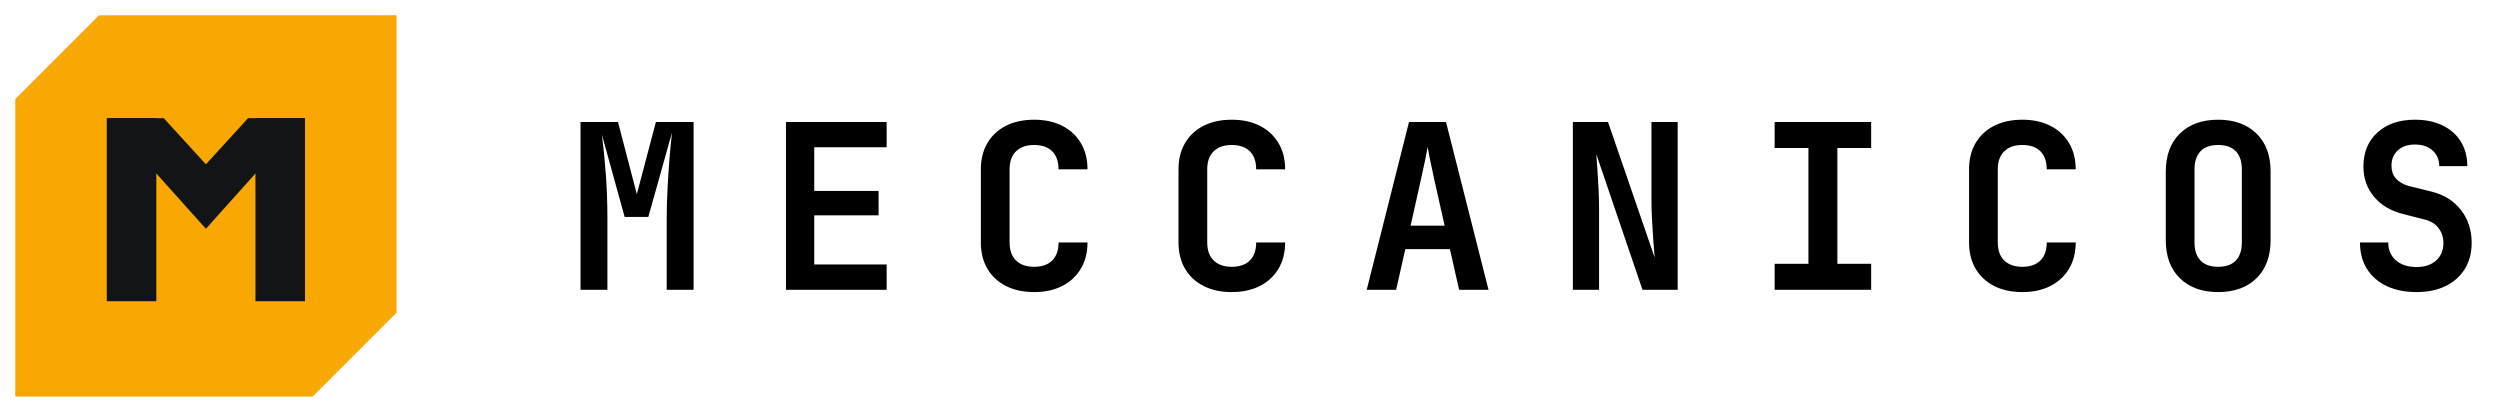
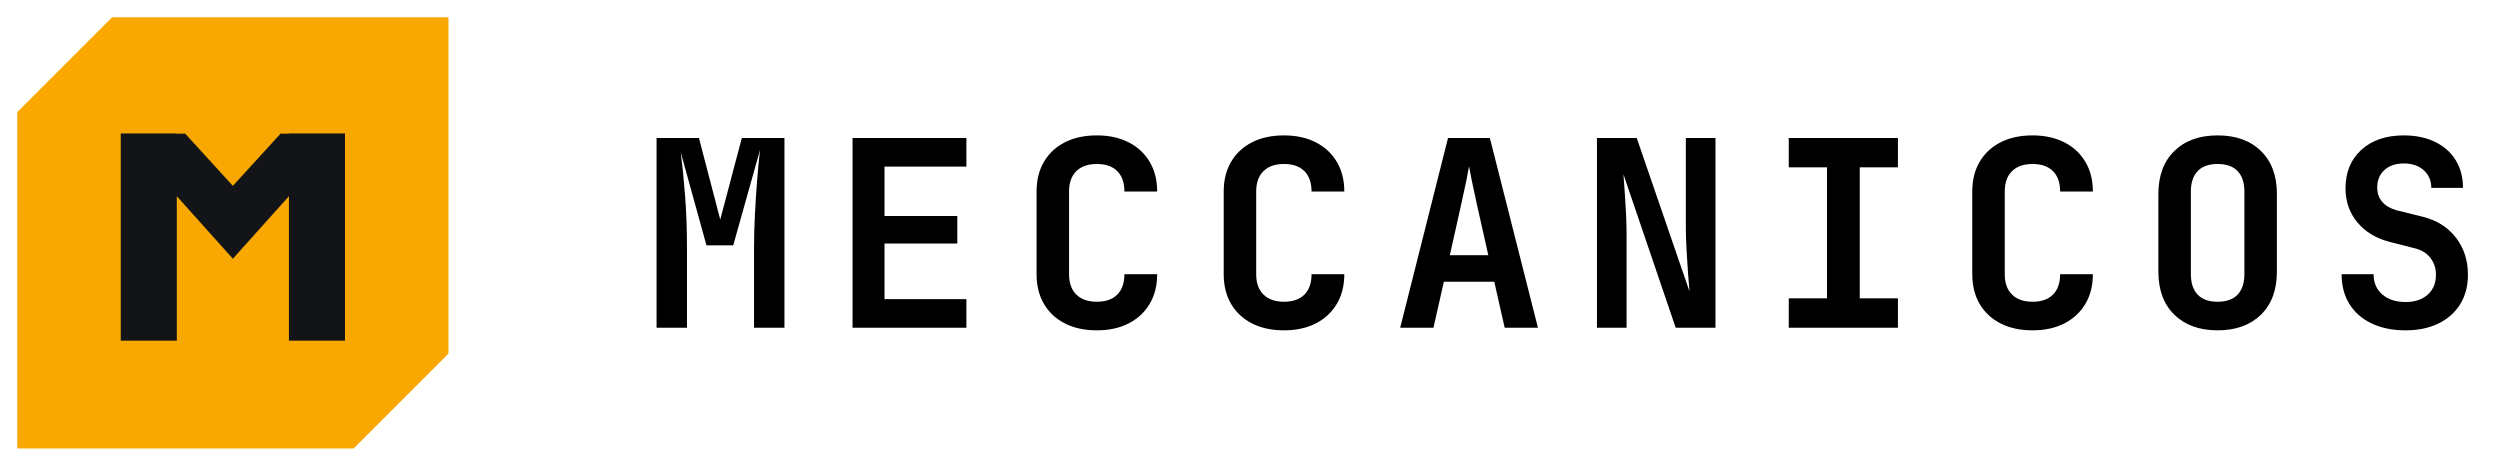
- <svg xmlns="http://www.w3.org/2000/svg" viewBox="-4.00 -4.00 655.68 108.00">
+ <svg xmlns="http://www.w3.org/2000/svg" viewBox="-4.00 -4.00 579.74 108.00">
  <polygon fill="#f8a800" points="22.00,0.00 100.00,0.00 100.00,78.00 78.00,100.00 0.00,100.00 0.00,22.00" />
  <rect fill="#121417" x="24.00" y="27.00" width="13.00" height="48.00" />
  <rect fill="#121417" x="63.00" y="27.00" width="13.00" height="48.00" />
  <polygon fill="#121417" points="24.00,27.00 38.95,27.00 50.00,39.10 61.05,27.00 76.00,27.00 50.00,56.00" />
-   <path fill="#000000" d="M148.255 72.0V28.0H158.079L163.022 46.926L168.025 28.0H177.91V72.0H170.858V53.496Q170.858 49.699 171.068 45.63Q171.279 41.562 171.581 37.734Q171.882 33.907 172.244 30.773L166.036 52.893H159.827L153.86 31.315Q154.403 35.474 154.855 41.23Q155.307 46.986 155.307 53.496V72.0ZM202.14 72.0V28.0H228.54V34.63H209.553V46.082H226.43V52.471H209.553V65.37H228.54V72.0ZM267.236 72.603Q262.956 72.603 259.822 71.005Q256.688 69.408 254.97 66.485Q253.252 63.562 253.252 59.584V40.416Q253.252 36.438 254.97 33.515Q256.688 30.592 259.822 28.995Q262.956 27.397 267.236 27.397Q271.455 27.397 274.589 28.995Q277.723 30.592 279.471 33.515Q281.219 36.438 281.219 40.416H273.625Q273.625 37.342 271.967 35.685Q270.31 34.027 267.236 34.027Q264.162 34.027 262.474 35.685Q260.786 37.342 260.786 40.416V59.584Q260.786 62.658 262.474 64.315Q264.162 65.973 267.236 65.973Q270.31 65.973 271.967 64.315Q273.625 62.658 273.625 59.584H281.219Q281.219 63.562 279.471 66.485Q277.723 69.408 274.589 71.005Q271.455 72.603 267.236 72.603ZM319.071 72.603Q314.792 72.603 311.658 71.005Q308.523 69.408 306.805 66.485Q305.088 63.562 305.088 59.584V40.416Q305.088 36.438 306.805 33.515Q308.523 30.592 311.658 28.995Q314.792 27.397 319.071 27.397Q323.29 27.397 326.425 28.995Q329.559 30.592 331.307 33.515Q333.055 36.438 333.055 40.416H325.46Q325.46 37.342 323.803 35.685Q322.145 34.027 319.071 34.027Q315.997 34.027 314.31 35.685Q312.622 37.342 312.622 40.416V59.584Q312.622 62.658 314.31 64.315Q315.997 65.973 319.071 65.973Q322.145 65.973 323.803 64.315Q325.46 62.658 325.46 59.584H333.055Q333.055 63.562 331.307 66.485Q329.559 69.408 326.425 71.005Q323.29 72.603 319.071 72.603ZM354.452 72.0 365.542 28.0H375.247L386.397 72.0H378.682L376.271 61.332H364.578L362.167 72.0ZM365.964 55.184H374.885L372.233 43.37Q371.57 40.416 371.088 38.036Q370.605 35.655 370.425 34.57Q370.244 35.655 369.762 38.036Q369.279 40.416 368.616 43.31ZM408.518 72.0V28.0H417.74L429.975 63.562Q429.795 61.633 429.614 59.011Q429.433 56.389 429.282 53.677Q429.132 50.964 429.132 48.855V28.0H436.003V72.0H426.781L414.666 36.438Q414.786 38.186 414.967 40.658Q415.148 43.129 415.268 45.721Q415.389 48.312 415.389 50.482V72.0ZM461.438 72.0V65.189H470.299V34.811H461.438V28.0H486.753V34.811H477.893V65.189H486.753V72.0ZM526.414 72.603Q522.134 72.603 519.0 71.005Q515.866 69.408 514.148 66.485Q512.43 63.562 512.43 59.584V40.416Q512.43 36.438 514.148 33.515Q515.866 30.592 519.0 28.995Q522.134 27.397 526.414 27.397Q530.633 27.397 533.767 28.995Q536.901 30.592 538.649 33.515Q540.397 36.438 540.397 40.416H532.803Q532.803 37.342 531.145 35.685Q529.488 34.027 526.414 34.027Q523.34 34.027 521.652 35.685Q519.964 37.342 519.964 40.416V59.584Q519.964 62.658 521.652 64.315Q523.34 65.973 526.414 65.973Q529.488 65.973 531.145 64.315Q532.803 62.658 532.803 59.584H540.397Q540.397 63.562 538.649 66.485Q536.901 69.408 533.767 71.005Q530.633 72.603 526.414 72.603ZM577.767 72.603Q571.438 72.603 567.732 68.986Q564.025 65.37 564.025 58.981V41.019Q564.025 34.63 567.732 31.014Q571.438 27.397 577.767 27.397Q584.096 27.397 587.803 31.014Q591.51 34.63 591.51 40.959V58.981Q591.51 65.37 587.803 68.986Q584.096 72.603 577.767 72.603ZM577.767 65.973Q580.841 65.973 582.408 64.315Q583.975 62.658 583.975 59.584V40.416Q583.975 37.342 582.408 35.685Q580.841 34.027 577.767 34.027Q574.693 34.027 573.126 35.685Q571.559 37.342 571.559 40.416V59.584Q571.559 62.658 573.126 64.315Q574.693 65.973 577.767 65.973ZM629.784 72.603Q625.323 72.603 621.978 71.036Q618.633 69.468 616.795 66.545Q614.956 63.622 614.956 59.584H622.37Q622.37 62.537 624.389 64.285Q626.408 66.033 629.784 66.033Q633.038 66.033 634.937 64.315Q636.836 62.597 636.836 59.704Q636.836 57.534 635.6 55.877Q634.364 54.219 632.074 53.616L626.167 52.11Q621.405 50.904 618.633 47.589Q615.86 44.274 615.86 39.693Q615.86 34.088 619.537 30.742Q623.214 27.397 629.362 27.397Q633.521 27.397 636.625 28.904Q639.729 30.411 641.416 33.153Q643.104 35.896 643.104 39.573H635.751Q635.751 37.041 634.003 35.474Q632.255 33.907 629.362 33.907Q626.529 33.907 624.871 35.444Q623.214 36.981 623.214 39.452Q623.214 41.501 624.389 42.827Q625.564 44.153 627.674 44.756L633.762 46.263Q638.644 47.468 641.447 51.085Q644.249 54.701 644.249 59.704Q644.249 63.622 642.471 66.515Q640.693 69.408 637.438 71.005Q634.184 72.603 629.784 72.603Z" />
+   <path fill="#000000" d="M148.255 72.0V28.0H158.079L163.022 46.926L168.025 28.0H177.91V72.0H170.858V53.496Q170.858 49.699 171.068 45.63Q171.279 41.562 171.581 37.734Q171.882 33.907 172.244 30.773L166.036 52.893H159.827L153.86 31.315Q154.403 35.474 154.855 41.23Q155.307 46.986 155.307 53.496V72.0ZM193.701 72.0V28.0H220.101V34.63H201.115V46.082H217.992V52.471H201.115V65.37H220.101V72.0ZM250.359 72.603Q246.079 72.603 242.945 71.005Q239.811 69.408 238.093 66.485Q236.375 63.562 236.375 59.584V40.416Q236.375 36.438 238.093 33.515Q239.811 30.592 242.945 28.995Q246.079 27.397 250.359 27.397Q254.578 27.397 257.712 28.995Q260.847 30.592 262.595 33.515Q264.342 36.438 264.342 40.416H256.748Q256.748 37.342 255.09 35.685Q253.433 34.027 250.359 34.027Q247.285 34.027 245.597 35.685Q243.91 37.342 243.91 40.416V59.584Q243.91 62.658 245.597 64.315Q247.285 65.973 250.359 65.973Q253.433 65.973 255.09 64.315Q256.748 62.658 256.748 59.584H264.342Q264.342 63.562 262.595 66.485Q260.847 69.408 257.712 71.005Q254.578 72.603 250.359 72.603ZM293.756 72.603Q289.477 72.603 286.342 71.005Q283.208 69.408 281.49 66.485Q279.773 63.562 279.773 59.584V40.416Q279.773 36.438 281.49 33.515Q283.208 30.592 286.342 28.995Q289.477 27.397 293.756 27.397Q297.975 27.397 301.11 28.995Q304.244 30.592 305.992 33.515Q307.74 36.438 307.74 40.416H300.145Q300.145 37.342 298.488 35.685Q296.83 34.027 293.756 34.027Q290.682 34.027 288.995 35.685Q287.307 37.342 287.307 40.416V59.584Q287.307 62.658 288.995 64.315Q290.682 65.973 293.756 65.973Q296.83 65.973 298.488 64.315Q300.145 62.658 300.145 59.584H307.74Q307.74 63.562 305.992 66.485Q304.244 69.408 301.11 71.005Q297.975 72.603 293.756 72.603ZM320.699 72.0 331.789 28.0H341.493L352.644 72.0H344.929L342.518 61.332H330.825L328.414 72.0ZM332.211 55.184H341.132L338.479 43.37Q337.816 40.416 337.334 38.036Q336.852 35.655 336.671 34.57Q336.49 35.655 336.008 38.036Q335.526 40.416 334.863 43.31ZM366.326 72.0V28.0H375.548L387.784 63.562Q387.603 61.633 387.422 59.011Q387.241 56.389 387.09 53.677Q386.94 50.964 386.94 48.855V28.0H393.811V72.0H384.589L372.474 36.438Q372.595 38.186 372.775 40.658Q372.956 43.129 373.077 45.721Q373.197 48.312 373.197 50.482V72.0ZM410.808 72.0V65.189H419.668V34.811H410.808V28.0H436.123V34.811H427.263V65.189H436.123V72.0ZM467.345 72.603Q463.066 72.603 459.932 71.005Q456.797 69.408 455.079 66.485Q453.362 63.562 453.362 59.584V40.416Q453.362 36.438 455.079 33.515Q456.797 30.592 459.932 28.995Q463.066 27.397 467.345 27.397Q471.564 27.397 474.699 28.995Q477.833 30.592 479.581 33.515Q481.329 36.438 481.329 40.416H473.734Q473.734 37.342 472.077 35.685Q470.419 34.027 467.345 34.027Q464.271 34.027 462.584 35.685Q460.896 37.342 460.896 40.416V59.584Q460.896 62.658 462.584 64.315Q464.271 65.973 467.345 65.973Q470.419 65.973 472.077 64.315Q473.734 62.658 473.734 59.584H481.329Q481.329 63.562 479.581 66.485Q477.833 69.408 474.699 71.005Q471.564 72.603 467.345 72.603ZM510.26 72.603Q503.932 72.603 500.225 68.986Q496.518 65.37 496.518 58.981V41.019Q496.518 34.63 500.225 31.014Q503.932 27.397 510.26 27.397Q516.589 27.397 520.296 31.014Q524.003 34.63 524.003 40.959V58.981Q524.003 65.37 520.296 68.986Q516.589 72.603 510.26 72.603ZM510.26 65.973Q513.334 65.973 514.901 64.315Q516.468 62.658 516.468 59.584V40.416Q516.468 37.342 514.901 35.685Q513.334 34.027 510.26 34.027Q507.186 34.027 505.619 35.685Q504.052 37.342 504.052 40.416V59.584Q504.052 62.658 505.619 64.315Q507.186 65.973 510.26 65.973ZM553.838 72.603Q549.378 72.603 546.033 71.036Q542.688 69.468 540.849 66.545Q539.011 63.622 539.011 59.584H546.425Q546.425 62.537 548.444 64.285Q550.463 66.033 553.838 66.033Q557.093 66.033 558.992 64.315Q560.89 62.597 560.89 59.704Q560.89 57.534 559.655 55.877Q558.419 54.219 556.129 53.616L550.222 52.11Q545.46 50.904 542.688 47.589Q539.915 44.274 539.915 39.693Q539.915 34.088 543.592 30.742Q547.268 27.397 553.416 27.397Q557.575 27.397 560.679 28.904Q563.784 30.411 565.471 33.153Q567.159 35.896 567.159 39.573H559.805Q559.805 37.041 558.058 35.474Q556.31 33.907 553.416 33.907Q550.584 33.907 548.926 35.444Q547.268 36.981 547.268 39.452Q547.268 41.501 548.444 42.827Q549.619 44.153 551.729 44.756L557.816 46.263Q562.699 47.468 565.501 51.085Q568.304 54.701 568.304 59.704Q568.304 63.622 566.526 66.515Q564.748 69.408 561.493 71.005Q558.238 72.603 553.838 72.603Z" />
</svg>
